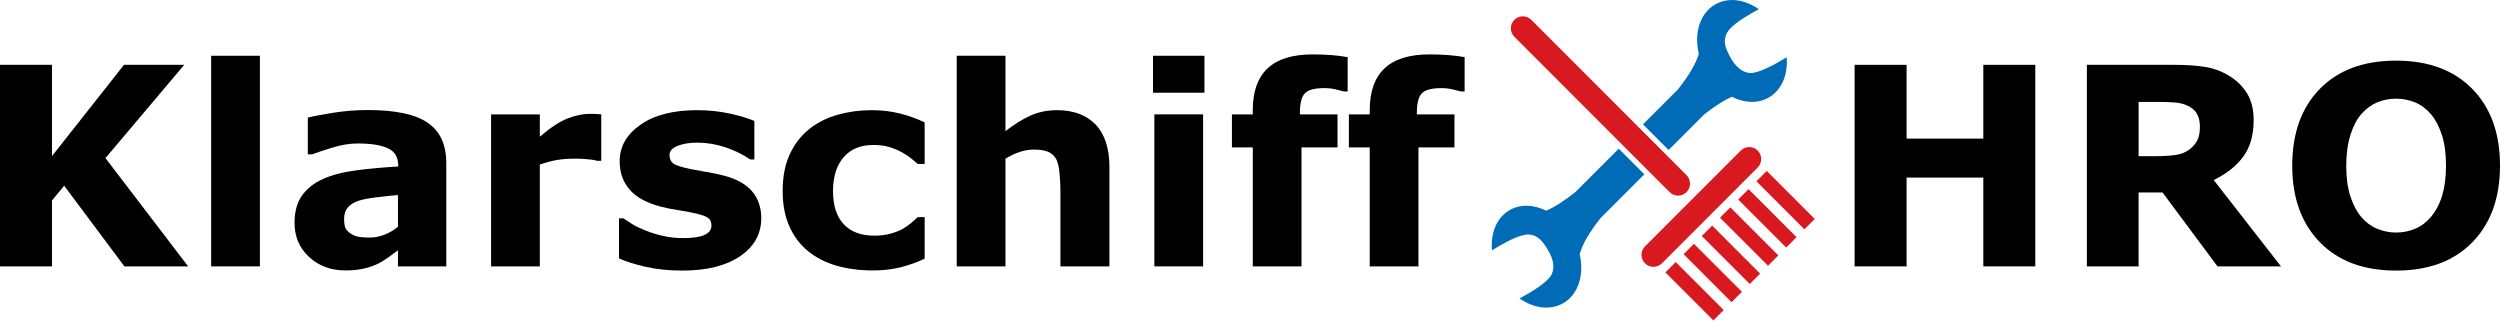
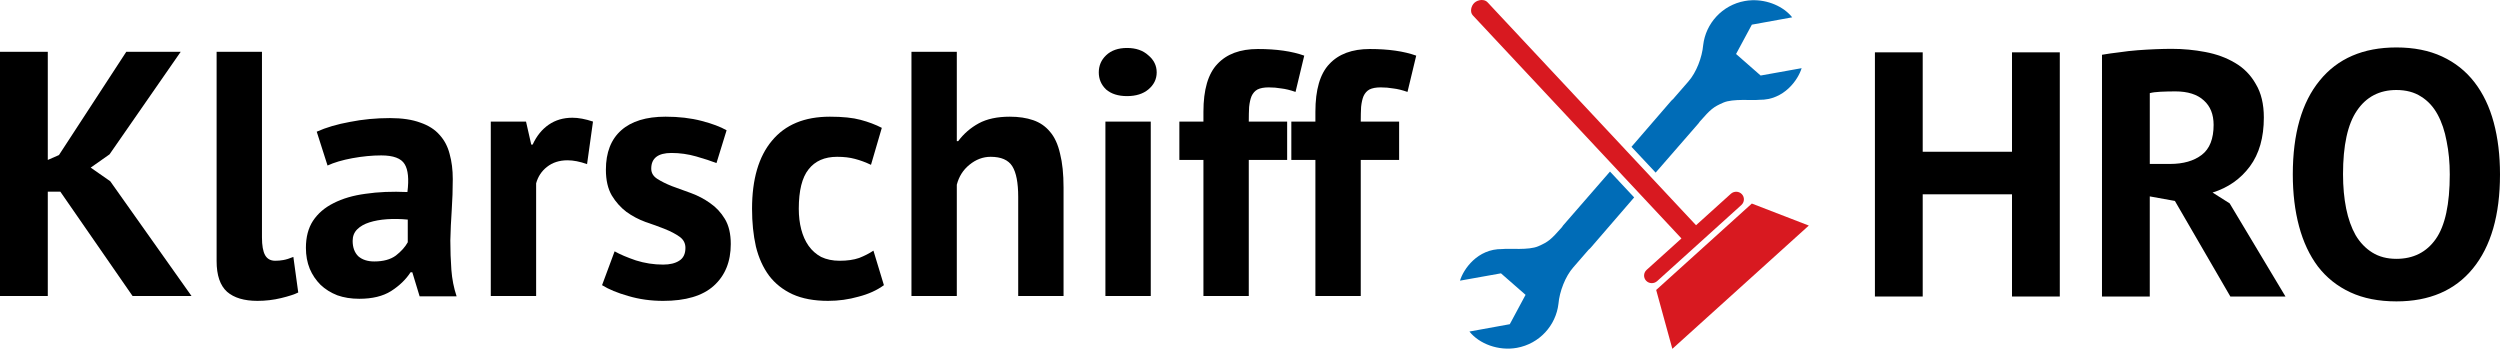
- <svg xmlns="http://www.w3.org/2000/svg" version="1.1" id="Layer_1" x="0px" y="0px" width="470" height="60.238" viewBox="0 0 470 60.238" enable-background="new 0 0 363 227" xml:space="preserve">
+ <svg xmlns="http://www.w3.org/2000/svg" version="1.1" id="Layer_1" x="0px" y="0px" width="430" height="60" viewBox="0 0 430 60" enable-background="new 0 0 363 227" xml:space="preserve">
  <defs id="defs3106" />
-   <g id="g3084" transform="matrix(1.111824,0,0,1.111824,145.4379,-345.5991)">
-     <path d="m -98.995,355.883 -10.78,0 -10.185,-13.642 -2.06,2.495 0,11.147 -8.789,0 0,-34.081 8.789,0 0,15.427 12.177,-15.427 10.185,0 -13.321,15.77 z" id="path4152-7" style="font-size:40px;font-style:normal;font-variant:normal;font-weight:bold;font-stretch:normal;line-height:125%;letter-spacing:0px;word-spacing:0px;fill:#000000;fill-opacity:1;stroke:none;font-family:Verdana;-inkscape-font-specification:Verdana Bold" />
-     <path d="m -86.864,355.883 -8.24,0 0,-35.614 8.24,0 z" id="path4154-6" style="font-size:40px;font-style:normal;font-variant:normal;font-weight:bold;font-stretch:normal;line-height:125%;letter-spacing:0px;word-spacing:0px;fill:#000000;fill-opacity:1;stroke:none;font-family:Verdana;-inkscape-font-specification:Verdana Bold" />
-     <path d="m -63.518,349.176 0,-5.356 c -1.114,0.092 -2.319,0.217 -3.616,0.378 -1.297,0.16 -2.281,0.347 -2.953,0.561 -0.824,0.259 -1.453,0.637 -1.888,1.133 -0.435,0.496 -0.652,1.148 -0.652,1.957 -8e-6,0.534 0.046,0.969 0.137,1.305 0.092,0.336 0.32,0.656 0.687,0.961 0.351,0.305 0.771,0.53 1.259,0.675 0.488,0.145 1.251,0.217 2.289,0.217 0.824,0 1.659,-0.168 2.506,-0.504 0.847,-0.336 1.591,-0.778 2.232,-1.328 z m 0,3.983 c -0.443,0.336 -0.992,0.74 -1.648,1.213 -0.656,0.473 -1.274,0.847 -1.854,1.122 -0.809,0.366 -1.648,0.637 -2.518,0.813 -0.87,0.175 -1.823,0.263 -2.861,0.263 -2.441,0 -4.486,-0.755 -6.134,-2.266 -1.648,-1.511 -2.472,-3.441 -2.472,-5.791 -3e-6,-1.877 0.42,-3.41 1.259,-4.601 0.839,-1.19 2.029,-2.129 3.571,-2.815 1.526,-0.687 3.418,-1.175 5.676,-1.465 2.258,-0.29 4.601,-0.504 7.027,-0.641 l 0,-0.137 c -2e-5,-1.419 -0.58,-2.399 -1.74,-2.941 -1.16,-0.542 -2.869,-0.813 -5.127,-0.813 -1.358,3e-5 -2.808,0.24 -4.349,0.721 -1.541,0.481 -2.647,0.851 -3.319,1.11 l -0.755,0 0,-6.203 c 0.87,-0.229 2.285,-0.5 4.246,-0.813 1.961,-0.313 3.925,-0.469 5.894,-0.469 4.684,3e-5 8.068,0.721 10.151,2.163 2.083,1.442 3.124,3.704 3.124,6.786 l 0,17.487 -8.171,0 z" id="path4156-1" style="font-size:40px;font-style:normal;font-variant:normal;font-weight:bold;font-stretch:normal;line-height:125%;letter-spacing:0px;word-spacing:0px;fill:#000000;fill-opacity:1;stroke:none;font-family:Verdana;-inkscape-font-specification:Verdana Bold" />
-     <path d="m -29.139,338.03 -0.732,0 c -0.351,-0.122 -0.916,-0.214 -1.694,-0.275 -0.778,-0.061 -1.427,-0.092 -1.946,-0.092 -1.175,0 -2.213,0.076 -3.113,0.229 -0.9,0.153 -1.869,0.412 -2.907,0.778 l 0,17.212 -8.24,0 0,-25.704 8.24,0 0,3.777 c 1.816,-1.556 3.395,-2.59 4.738,-3.101 1.343,-0.511 2.579,-0.767 3.708,-0.767 0.29,0 0.618,0.008 0.984,0.022 0.366,0.014 0.687,0.038 0.961,0.069 z" id="path4158-8" style="font-size:40px;font-style:normal;font-variant:normal;font-weight:bold;font-stretch:normal;line-height:125%;letter-spacing:0px;word-spacing:0px;fill:#000000;fill-opacity:1;stroke:none;font-family:Verdana;-inkscape-font-specification:Verdana Bold" />
-     <path d="m -2.085,347.734 c -2.21e-5,2.655 -1.19,4.795 -3.571,6.42 -2.38,1.625 -5.638,2.438 -9.773,2.438 -2.289,0 -4.364,-0.214 -6.226,-0.641 -1.862,-0.427 -3.357,-0.9 -4.486,-1.419 l 0,-6.775 0.755,0 c 0.412,0.29 0.889,0.607 1.431,0.95 0.542,0.343 1.308,0.713 2.3,1.11 0.854,0.351 1.823,0.652 2.907,0.904 1.083,0.252 2.243,0.378 3.479,0.378 1.617,0 2.815,-0.179 3.593,-0.538 0.778,-0.359 1.167,-0.889 1.167,-1.591 -2.2e-5,-0.626 -0.229,-1.08 -0.687,-1.362 -0.458,-0.282 -1.328,-0.553 -2.609,-0.813 -0.61,-0.137 -1.438,-0.286 -2.483,-0.446 -1.045,-0.16 -1.995,-0.355 -2.85,-0.584 -2.335,-0.61 -4.067,-1.56 -5.196,-2.85 -1.129,-1.289 -1.694,-2.895 -1.694,-4.818 0,-2.472 1.171,-4.528 3.513,-6.168 2.342,-1.64 5.543,-2.46 9.602,-2.461 1.923,3e-5 3.765,0.194 5.528,0.584 1.762,0.389 3.14,0.805 4.131,1.247 l 0,6.5 -0.71,0 c -1.221,-0.839 -2.613,-1.522 -4.177,-2.049 -1.564,-0.526 -3.147,-0.79 -4.749,-0.79 -1.328,3e-5 -2.445,0.183 -3.353,0.549 -0.908,0.366 -1.362,0.885 -1.362,1.556 -1.1e-5,0.61 0.206,1.076 0.618,1.396 0.412,0.32 1.381,0.641 2.907,0.961 0.839,0.168 1.743,0.332 2.712,0.492 0.969,0.16 1.942,0.362 2.918,0.607 2.167,0.565 3.769,1.453 4.807,2.667 1.038,1.213 1.556,2.728 1.556,4.543 z" id="path4160-9" style="font-size:40px;font-style:normal;font-variant:normal;font-weight:bold;font-stretch:normal;line-height:125%;letter-spacing:0px;word-spacing:0px;fill:#000000;fill-opacity:1;stroke:none;font-family:Verdana;-inkscape-font-specification:Verdana Bold" />
-     <path d="m 16.798,356.569 c -2.243,0 -4.292,-0.267 -6.146,-0.801 -1.854,-0.534 -3.468,-1.358 -4.841,-2.472 -1.358,-1.114 -2.411,-2.518 -3.159,-4.211 -0.748,-1.694 -1.122,-3.677 -1.122,-5.951 -1.38e-5,-2.396 0.401,-4.463 1.202,-6.203 0.801,-1.74 1.919,-3.181 3.353,-4.326 1.389,-1.083 2.991,-1.877 4.807,-2.38 1.816,-0.504 3.7,-0.755 5.653,-0.755 1.755,3e-5 3.372,0.191 4.852,0.572 1.48,0.382 2.861,0.877 4.143,1.488 l 0,7.027 -1.167,0 c -0.32,-0.275 -0.706,-0.595 -1.156,-0.961 -0.45,-0.366 -1.003,-0.725 -1.659,-1.076 -0.626,-0.336 -1.312,-0.614 -2.06,-0.835 -0.748,-0.221 -1.617,-0.332 -2.609,-0.332 -2.197,0 -3.887,0.698 -5.07,2.094 -1.183,1.396 -1.774,3.292 -1.774,5.688 -1.1e-5,2.472 0.607,4.349 1.82,5.631 1.213,1.282 2.934,1.923 5.161,1.923 1.038,0 1.972,-0.118 2.804,-0.355 0.832,-0.237 1.522,-0.515 2.071,-0.835 0.519,-0.305 0.977,-0.626 1.373,-0.961 0.397,-0.336 0.763,-0.664 1.099,-0.984 l 1.167,0 0,7.027 c -1.297,0.61 -2.651,1.095 -4.063,1.453 -1.411,0.359 -2.972,0.538 -4.681,0.538 z" id="path4162-2" style="font-size:40px;font-style:normal;font-variant:normal;font-weight:bold;font-stretch:normal;line-height:125%;letter-spacing:0px;word-spacing:0px;fill:#000000;fill-opacity:1;stroke:none;font-family:Verdana;-inkscape-font-specification:Verdana Bold" />
-     <path d="m 56.784,355.883 -8.286,0 0,-12.749 c -2.2e-5,-1.038 -0.053,-2.071 -0.16,-3.101 -0.107,-1.03 -0.29,-1.789 -0.549,-2.277 -0.305,-0.565 -0.752,-0.977 -1.339,-1.236 -0.587,-0.259 -1.408,-0.389 -2.461,-0.389 -0.748,3e-5 -1.507,0.122 -2.277,0.366 -0.771,0.244 -1.606,0.633 -2.506,1.167 l 0,18.219 -8.24,0 0,-35.614 8.24,0 0,12.749 c 1.465,-1.144 2.872,-2.022 4.223,-2.632 1.35,-0.61 2.85,-0.916 4.498,-0.916 2.777,3e-5 4.948,0.809 6.512,2.426 1.564,1.617 2.346,4.036 2.346,7.256 z" id="path4164-7" style="font-size:40px;font-style:normal;font-variant:normal;font-weight:bold;font-stretch:normal;line-height:125%;letter-spacing:0px;word-spacing:0px;fill:#000000;fill-opacity:1;stroke:none;font-family:Verdana;-inkscape-font-specification:Verdana Bold" />
-     <path d="m 72.623,355.883 -8.24,0 0,-25.704 8.24,0 z m 0.229,-29.366 -8.698,0 0,-6.249 8.698,0 z" id="path4166-9" style="font-size:40px;font-style:normal;font-variant:normal;font-weight:bold;font-stretch:normal;line-height:125%;letter-spacing:0px;word-spacing:0px;fill:#000000;fill-opacity:1;stroke:none;font-family:Verdana;-inkscape-font-specification:Verdana Bold" />
-     <path d="m 97.068,326.311 -0.618,0 c -0.366,-0.107 -0.843,-0.229 -1.431,-0.366 -0.587,-0.137 -1.217,-0.206 -1.888,-0.206 -1.617,3e-5 -2.712,0.29 -3.285,0.87 -0.572,0.58 -0.858,1.701 -0.858,3.365 l 0,0.206 6.363,0 0,5.585 -6.088,0 0,20.119 -8.24,0 0,-20.119 -3.525,0 0,-5.585 3.525,0 0,-0.71 c -1.1e-5,-3.143 0.835,-5.501 2.506,-7.073 1.671,-1.572 4.2,-2.357 7.588,-2.358 1.221,3e-5 2.327,0.042 3.319,0.126 0.992,0.084 1.869,0.194 2.632,0.332 z" id="path4168-5" style="font-size:40px;font-style:normal;font-variant:normal;font-weight:bold;font-stretch:normal;line-height:125%;letter-spacing:0px;word-spacing:0px;fill:#000000;fill-opacity:1;stroke:none;font-family:Verdana;-inkscape-font-specification:Verdana Bold" />
-     <path d="m 116.843,326.311 -0.618,0 c -0.366,-0.107 -0.843,-0.229 -1.431,-0.366 -0.587,-0.137 -1.217,-0.206 -1.888,-0.206 -1.617,3e-5 -2.712,0.29 -3.284,0.87 -0.572,0.58 -0.858,1.701 -0.858,3.365 l 0,0.206 6.363,0 0,5.585 -6.088,0 0,20.119 -8.24,0 0,-20.119 -3.525,0 0,-5.585 3.525,0 0,-0.71 c -1e-5,-3.143 0.835,-5.501 2.506,-7.073 1.671,-1.572 4.2,-2.357 7.588,-2.358 1.221,3e-5 2.327,0.042 3.319,0.126 0.992,0.084 1.869,0.194 2.632,0.332 z" id="path4170-4" style="font-size:40px;font-style:normal;font-variant:normal;font-weight:bold;font-stretch:normal;line-height:125%;letter-spacing:0px;word-spacing:0px;fill:#000000;fill-opacity:1;stroke:none;font-family:Verdana;-inkscape-font-specification:Verdana Bold" />
-     <path d="m 213.342,355.883 -8.789,0 0,-15.015 -12.978,0 0,15.015 -8.789,0 0,-34.081 8.789,0 0,12.474 12.978,0 0,-12.474 8.789,0 z" id="path4174-1" style="font-size:40px;font-style:normal;font-variant:normal;font-weight:bold;font-stretch:normal;line-height:125%;letter-spacing:0px;word-spacing:0px;fill:#000000;fill-opacity:1;stroke:none;font-family:Verdana;-inkscape-font-specification:Verdana Bold" />
-     <path d="m 241.175,332.239 c -2e-5,-0.854 -0.175,-1.587 -0.526,-2.197 -0.351,-0.61 -0.954,-1.091 -1.808,-1.442 -0.595,-0.244 -1.289,-0.393 -2.083,-0.446 -0.793,-0.053 -1.717,-0.08 -2.769,-0.08 l -3.182,0 0,9.178 2.701,0 c 1.404,0 2.579,-0.069 3.525,-0.206 0.946,-0.137 1.739,-0.45 2.38,-0.938 0.61,-0.473 1.057,-0.996 1.339,-1.568 0.282,-0.572 0.423,-1.339 0.423,-2.3 z m 13.71,23.644 -10.735,0 -9.293,-12.497 -4.051,0 0,12.497 -8.743,0 0,-34.081 14.74,0 c 2.014,3e-5 3.746,0.115 5.196,0.343 1.45,0.229 2.808,0.725 4.074,1.488 1.282,0.763 2.3,1.751 3.056,2.964 0.755,1.213 1.133,2.735 1.133,4.566 -3e-5,2.518 -0.584,4.57 -1.751,6.157 -1.167,1.587 -2.834,2.907 -5.001,3.96 z" id="path4176-2" style="font-size:40px;font-style:normal;font-variant:normal;font-weight:bold;font-stretch:normal;line-height:125%;letter-spacing:0px;word-spacing:0px;fill:#000000;fill-opacity:1;stroke:none;font-family:Verdana;-inkscape-font-specification:Verdana Bold" />
-     <path d="m 291.919,338.854 c -2e-5,5.432 -1.556,9.747 -4.669,12.943 -3.113,3.197 -7.416,4.795 -12.909,4.795 -5.478,0 -9.773,-1.598 -12.886,-4.795 -3.113,-3.197 -4.669,-7.511 -4.669,-12.943 0,-5.478 1.556,-9.808 4.669,-12.989 3.113,-3.181 7.408,-4.772 12.886,-4.772 5.463,3e-5 9.758,1.591 12.886,4.772 3.128,3.182 4.692,7.511 4.692,12.989 z m -11.65,8.629 c 0.854,-1.038 1.488,-2.262 1.9,-3.674 0.412,-1.411 0.618,-3.071 0.618,-4.978 -3e-5,-2.045 -0.237,-3.784 -0.71,-5.219 -0.473,-1.434 -1.091,-2.594 -1.854,-3.479 -0.778,-0.916 -1.675,-1.579 -2.689,-1.991 -1.015,-0.412 -2.071,-0.618 -3.17,-0.618 -1.114,2e-5 -2.163,0.198 -3.147,0.595 -0.984,0.397 -1.888,1.053 -2.712,1.968 -0.763,0.855 -1.385,2.033 -1.865,3.536 -0.481,1.503 -0.721,3.246 -0.721,5.23 0,2.029 0.233,3.758 0.698,5.184 0.465,1.427 1.08,2.59 1.843,3.491 0.763,0.9 1.656,1.564 2.678,1.991 1.022,0.427 2.098,0.641 3.227,0.641 1.129,3e-5 2.205,-0.217 3.227,-0.652 1.022,-0.435 1.915,-1.11 2.678,-2.026 z" id="path4178-3" style="font-size:40px;font-style:normal;font-variant:normal;font-weight:bold;font-stretch:normal;line-height:125%;letter-spacing:0px;word-spacing:0px;fill:#000000;fill-opacity:1;stroke:none;font-family:Verdana;-inkscape-font-specification:Verdana Bold" />
+   <g aria-label="Klarschiff" id="text502" style="font-weight:bold;font-size:59.997px;line-height:1.25;font-family:'PT Sans';-inkscape-font-specification:'PT Sans Bold';letter-spacing:0px;word-spacing:0px;stroke-width:1.607" transform="translate(-26.1462,-0.0297521)">
+     <path d="M 36.526,33 H 34.366 V 50.939 H 26.146 V 8.941 H 34.366 V 27.54 l 1.92,-0.84 11.579,-17.759 h 9.36 L 44.985,26.58 l -3.24,2.28 3.36,2.34 13.979,19.739 H 48.945 Z" id="path652" />
+     <path d="m 71.204,40.859 q 0,2.1 0.54,3.06 0.54,0.96 1.74,0.96 0.72,0 1.38,-0.12 0.72,-0.12 1.74,-0.54 l 0.84,6.12 q -0.96,0.48 -2.94,0.96 -1.98,0.48 -4.08,0.48 -3.42,0 -5.22,-1.56 -1.8,-1.62 -1.8,-5.28 V 8.941 h 7.8 z" id="path654" />
+     <path d="m 80.623,22.68 q 2.4,-1.08 5.7,-1.68 3.3,-0.66 6.9,-0.66 3.12,0 5.22,0.78 2.1,0.72 3.3,2.1 1.26,1.38 1.74,3.3 0.54,1.92 0.54,4.32 0,2.64 -0.18,5.34 -0.18,2.64 -0.24,5.22 0,2.58 0.18,5.04 0.18,2.4 0.9,4.56 h -6.36 l -1.26,-4.14 h -0.3 q -1.2,1.86 -3.36,3.24 -2.1,1.32 -5.46,1.32 -2.1,0 -3.78,-0.6 -1.68,-0.66 -2.88,-1.8 -1.2,-1.2 -1.86,-2.76 -0.66,-1.62 -0.66,-3.6 0,-2.76 1.2,-4.62 1.26,-1.92 3.54,-3.06 2.34,-1.2 5.52,-1.62 3.24,-0.48 7.2,-0.3 0.42,-3.36 -0.48,-4.8 -0.9,-1.5 -4.02,-1.5 -2.34,0 -4.98,0.48 -2.58,0.48 -4.26,1.26 z m 9.899,22.319 q 2.34,0 3.72,-1.02 1.38,-1.08 2.04,-2.28 V 37.799 q -1.86,-0.18 -3.6,-0.06 -1.68,0.12 -3,0.54 -1.32,0.42 -2.1,1.2 -0.78,0.78 -0.78,1.98 0,1.68 0.96,2.64 1.02,0.9 2.76,0.9 z" id="path656" />
+     <path d="m 127.121,28.26 q -1.86,-0.66 -3.36,-0.66 -2.1,0 -3.54,1.14 -1.38,1.08 -1.86,2.82 v 19.379 h -7.8 V 20.94 h 6.06 l 0.9,3.96 h 0.24 q 1.02,-2.22 2.76,-3.42 1.74,-1.2 4.08,-1.2 1.56,0 3.54,0.66 z" id="path658" />
+     <path d="m 144.04,42.659 q 0,-1.2 -1.02,-1.92 -1.02,-0.72 -2.52,-1.32 -1.5,-0.6 -3.3,-1.2 -1.8,-0.66 -3.3,-1.74 -1.5,-1.14 -2.52,-2.82 -1.02,-1.74 -1.02,-4.44 0,-4.44 2.64,-6.78 2.64,-2.34 7.62,-2.34 3.42,0 6.18,0.72 2.76,0.72 4.32,1.62 l -1.74,5.64 Q 148,27.54 145.9,26.94 q -2.1,-0.6 -4.26,-0.6 -3.48,0 -3.48,2.7 0,1.08 1.02,1.74 1.02,0.66 2.52,1.26 1.5,0.54 3.3,1.2 1.8,0.66 3.3,1.74 1.5,1.02 2.52,2.7 1.02,1.68 1.02,4.32 0,4.56 -2.94,7.2 -2.88,2.58 -8.7,2.58 -3.18,0 -6,-0.84 -2.76,-0.78 -4.5,-1.86 l 2.16,-5.82 q 1.38,0.78 3.66,1.56 2.28,0.72 4.68,0.72 1.74,0 2.76,-0.66 1.08,-0.66 1.08,-2.22 z" id="path660" />
+     <path d="m 178.178,49.079 q -1.8,1.32 -4.38,1.98 -2.52,0.72 -5.22,0.72 -3.6,0 -6.12,-1.14 -2.46,-1.14 -4.02,-3.18 -1.56,-2.1 -2.28,-5.04 -0.66,-2.94 -0.66,-6.48 0,-7.62 3.42,-11.699 3.42,-4.14 9.959,-4.14 3.3,0 5.28,0.54 2.04,0.54 3.66,1.38 l -1.86,6.36 q -1.38,-0.66 -2.76,-1.02 -1.32,-0.36 -3.06,-0.36 -3.24,0 -4.92,2.16 -1.68,2.1 -1.68,6.78 0,1.92 0.42,3.54 0.42,1.62 1.26,2.82 0.84,1.2 2.16,1.92 1.38,0.66 3.18,0.66 1.98,0 3.36,-0.48 1.38,-0.54 2.46,-1.26 z" id="path662" />
+     <path d="M 201.277,50.939 V 33.9 q 0,-3.66 -1.02,-5.28 -1.02,-1.62 -3.72,-1.62 -1.98,0 -3.66,1.38 -1.62,1.32 -2.16,3.42 v 19.139 h -7.8 V 8.941 h 7.8 V 24.3 h 0.24 q 1.44,-1.92 3.54,-3.06 2.1,-1.14 5.34,-1.14 2.28,0 4.02,0.6 1.74,0.6 2.88,1.98 1.2,1.38 1.74,3.78 0.6,2.34 0.6,5.82 v 18.659 z" id="path664" />
+     <path d="m 216.277,20.94 h 7.8 v 29.998 h -7.8 z m -1.14,-8.46 q 0,-1.74 1.26,-2.94 1.32,-1.26 3.6,-1.26 2.28,0 3.66,1.26 1.44,1.2 1.44,2.94 0,1.74 -1.44,2.94 -1.38,1.14 -3.66,1.14 -2.28,0 -3.6,-1.14 -1.26,-1.2 -1.26,-2.94 z" id="path666" />
+     <path d="m 228.996,20.94 h 4.14 v -1.68 q 0,-5.7 2.4,-8.22 2.4,-2.58 6.96,-2.58 4.8,0 7.98,1.14 l -1.5,6.24 q -1.38,-0.48 -2.46,-0.6 -1.02,-0.18 -2.16,-0.18 -1.2,0 -1.92,0.36 -0.66,0.36 -1.02,1.14 -0.3,0.72 -0.42,1.86 -0.06,1.08 -0.06,2.52 h 6.6 v 6.6 h -6.6 v 23.399 h -7.8 v -23.399 h -4.14 z" id="path668" />
+     <path d="m 248.255,20.94 h 4.14 v -1.68 q 0,-5.7 2.4,-8.22 2.4,-2.58 6.96,-2.58 4.8,0 7.98,1.14 l -1.5,6.24 q -1.38,-0.48 -2.46,-0.6 -1.02,-0.18 -2.16,-0.18 -1.2,0 -1.92,0.36 -0.66,0.36 -1.02,1.14 -0.3,0.72 -0.42,1.86 -0.06,1.08 -0.06,2.52 h 6.6 v 6.6 h -6.6 v 23.399 h -7.8 v -23.399 h -4.14 z" id="path670" />
  </g>
-   <g id="g3872" transform="matrix(0.4755579,0,0,0.4755579,280.445,0)">
-     <path style="fill:#006cb7;fill-opacity:1;stroke:none" d="m 94.585,0.005 c -2.199,0.06 -4.318,0.634 -6.25,1.75 -6.057,3.499 -8.415,11.399 -6.469,19.5 -1.234,4.015 -3.538,8.059 -8.25,14.094 l -13.812,13.812 10.125,10.125 14.031,-14.031 c 4.472,-3.48 7.886,-5.637 10.969,-7 4.92,2.495 10.263,2.801 14.625,0.281 5.162,-2.982 7.625,-9.133 7.031,-15.906 -4.639,2.894 -11.201,6.482 -14.656,6.219 -2.93,-0.282 -5.5,-2.48 -7.406,-5.875 -2.053,-3.656 -3.214,-6.504 -1.656,-9.75 0.308,-0.643 0.861,-1.372 1.531,-2.062 2.583,-2.66 7.355,-5.484 11.188,-7.531 -3.473,-2.424 -7.336,-3.726 -11,-3.625 z M 50.21,58.787 33.053,75.943 c -4.759,3.72 -8.268,5.966 -11.5,7.344 -4.878,-2.425 -10.188,-2.71 -14.5,-0.219 -5.151,2.976 -7.547,9.151 -6.969,15.906 3.688,-2.297 8.5,-5.029 12.094,-5.938 0.933,-0.236 1.821,-0.398 2.531,-0.344 3.589,0.273 5.487,2.737 7.625,6.344 1.985,3.349 2.627,6.664 1.406,9.344 -1.5,3.126 -7.926,7.021 -12.75,9.594 5.565,3.901 12.119,4.857 17.281,1.875 6.027,-3.482 8.39,-11.324 6.5,-19.375 1.193,-4.072 3.475,-8.125 8.188,-14.188 l 17.375,-17.375 -10.125,-10.125 z" id="path3004" />
-     <g id="g3852" transform="matrix(1.005099,-1.005691,1.005099,1.005691,-397.8811,216.3327)" style="fill:#d81920;fill-opacity:1">
-       <g id="g3854">
-         <rect style="fill:#d81920;fill-opacity:1;stroke:none" id="rect3856" width="67.718" height="6.654" x="-166.443" y="-309.364" ry="3.327" transform="matrix(0,-1,-1,0,0,0)" />
-         <rect style="fill:#d81920;fill-opacity:1;stroke:none" id="rect3858" width="44.326" height="6.654" x="283.874" y="168.948" ry="3.327" />
-         <rect style="fill:#d81920;fill-opacity:1;stroke:none" id="rect3860" width="18.878" height="4.07" x="178.063" y="-290.169" ry="0" transform="matrix(0,1,-1,0,0,0)" />
-         <rect transform="matrix(0,1,-1,0,0,0)" ry="0" y="-325.976" x="178.063" height="4.07" width="18.878" id="rect3862" style="fill:#d81920;fill-opacity:1;stroke:none" />
-         <rect transform="matrix(0,1,-1,0,0,0)" ry="0" y="-297.33" x="178.063" height="4.07" width="18.878" id="rect3864" style="fill:#d81920;fill-opacity:1;stroke:none" />
-         <rect style="fill:#d81920;fill-opacity:1;stroke:none" id="rect3866" width="18.878" height="4.07" x="178.063" y="-304.492" ry="0" transform="matrix(0,1,-1,0,0,0)" />
-         <rect transform="matrix(0,1,-1,0,0,0)" ry="0" y="-311.653" x="178.063" height="4.07" width="18.878" id="rect3868" style="fill:#d81920;fill-opacity:1;stroke:none" />
-         <rect style="fill:#d81920;fill-opacity:1;stroke:none" id="rect3870" width="18.878" height="4.07" x="178.063" y="-318.815" ry="0" transform="matrix(0,1,-1,0,0,0)" />
-       </g>
+   <g aria-label="HRO" id="text502-2" style="font-weight:bold;font-size:37.333px;line-height:1.25;font-family:'PT Sans';-inkscape-font-specification:'PT Sans Bold';letter-spacing:0px;word-spacing:0px" transform="matrix(1.607066,0,0,1.607066,176.1574,161.2832)">
+     <path d="m 105.725,-79.563 h -9.557 v 10.939 h -5.115 v -26.133 h 5.115 v 10.64 h 9.557 v -10.64 h 5.115 v 26.133 h -5.115 z" id="path645" />
+     <path d="m 115.357,-94.497 q 0.859,-0.149 1.829,-0.261 1.008,-0.149 1.979,-0.224 1.008,-0.075 1.941,-0.112 0.933,-0.037 1.717,-0.037 1.829,0 3.584,0.336 1.792,0.336 3.173,1.157 1.419,0.821 2.24,2.277 0.859,1.419 0.859,3.584 0,3.211 -1.493,5.227 -1.493,2.016 -3.995,2.8 l 1.829,1.157 5.973,9.968 h -5.899 l -5.936,-10.229 -2.688,-0.485 v 10.715 h -5.115 z m 7.84,3.92 q -0.784,0 -1.568,0.037 -0.747,0.037 -1.157,0.149 v 7.579 h 2.165 q 2.128,0 3.397,-0.971 1.269,-0.971 1.269,-3.211 0,-1.68 -1.045,-2.613 -1.045,-0.971 -3.061,-0.971 z" id="path647" />
+     <path d="m 135.778,-81.691 q 0,-6.533 2.875,-10.043 2.875,-3.547 8.213,-3.547 2.8,0 4.891,0.971 2.091,0.971 3.472,2.763 1.381,1.792 2.053,4.293 0.672,2.501 0.672,5.563 0,6.533 -2.912,10.08 -2.875,3.509 -8.176,3.509 -2.837,0 -4.928,-0.971 -2.091,-0.971 -3.472,-2.763 -1.344,-1.792 -2.016,-4.293 -0.672,-2.501 -0.672,-5.563 z m 5.376,0 q 0,1.979 0.336,3.659 0.336,1.643 1.008,2.837 0.709,1.195 1.792,1.867 1.083,0.672 2.576,0.672 2.725,0 4.219,-2.128 1.493,-2.128 1.493,-6.907 0,-1.904 -0.336,-3.547 -0.299,-1.643 -0.971,-2.875 -0.672,-1.232 -1.755,-1.904 -1.083,-0.709 -2.651,-0.709 -2.725,0 -4.219,2.203 -1.493,2.165 -1.493,6.832 z" id="path649" />
+   </g>
+   <g id="g4567" transform="matrix(2.236445,0,0,2.196715,218.5171,-29.16205)">
+     <path id="path3718" style="fill:#006cb7;fill-opacity:1;fill-rule:nonzero;stroke:none;stroke-width:0.11" d="m 37.012,13.295 c -0.177,0.007 -0.353,0.026 -0.529,0.059 -1.748,0.319 -3.006,1.764 -3.201,3.443 -0.082,0.967 -0.525,2.152 -1.145,2.865 l -1.172,1.371 c -0.073,0.061 -0.14,0.128 -0.201,0.205 l -2.998,3.533 1.859,2.02 3.295,-3.855 c 0.033,-0.042 0.064,-0.086 0.092,-0.131 0.845,-0.977 1.04,-1.151 1.826,-1.498 0.736,-0.324 2.217,-0.153 2.768,-0.217 1.916,0.027 2.987,-1.598 3.246,-2.477 l -3.152,0.576 -1.891,-1.686 1.215,-2.297 3.102,-0.574 c -0.66,-0.845 -1.877,-1.387 -3.113,-1.338 z m -10.898,13.414 -3.607,4.221 c -0.033,0.042 -0.06,0.086 -0.088,0.131 -0.845,0.976 -1.042,1.151 -1.828,1.498 -0.736,0.324 -2.217,0.153 -2.768,0.217 -1.916,-0.027 -2.987,1.596 -3.246,2.475 l 3.152,-0.574 1.891,1.684 -1.213,2.299 -3.104,0.574 c 0.754,0.965 2.237,1.534 3.645,1.277 1.748,-0.319 3.006,-1.762 3.201,-3.441 0.082,-0.967 0.525,-2.152 1.145,-2.865 l 1.17,-1.371 c 0.073,-0.061 0.142,-0.128 0.203,-0.205 l 3.305,-3.896 z" />
+     <g id="g4071" transform="matrix(0.04569978,-0.04203034,0.04203034,0.04569978,-6.930361,23.32785)">
+       <path d="m 304.385,541.565 h 141.655 c 5.387,0 9.757,-4.311 9.757,-9.623 0,-5.313 -4.375,-9.623 -9.757,-9.623 l -58.538,-0.012 0.22,-382.006 c 0,-5.701 -6.508,-10.302 -12.289,-10.302 -5.785,0 -12.289,4.625 -12.292,10.326 l -0.215,382.006 -58.539,-0.012 c -5.387,-10e-4 -9.766,4.311 -9.766,9.623 0,5.308 4.384,9.623 9.766,9.623 z" id="path3093" style="fill:#d81920;fill-opacity:1;stroke-width:1.164" />
+       <path d="M 456.881,548.973 H 295.894 L 260.383,617.179 h 229.654 z" id="path3095" style="fill:#d81920;fill-opacity:1;stroke-width:1.143" />
    </g>
  </g>
</svg>
